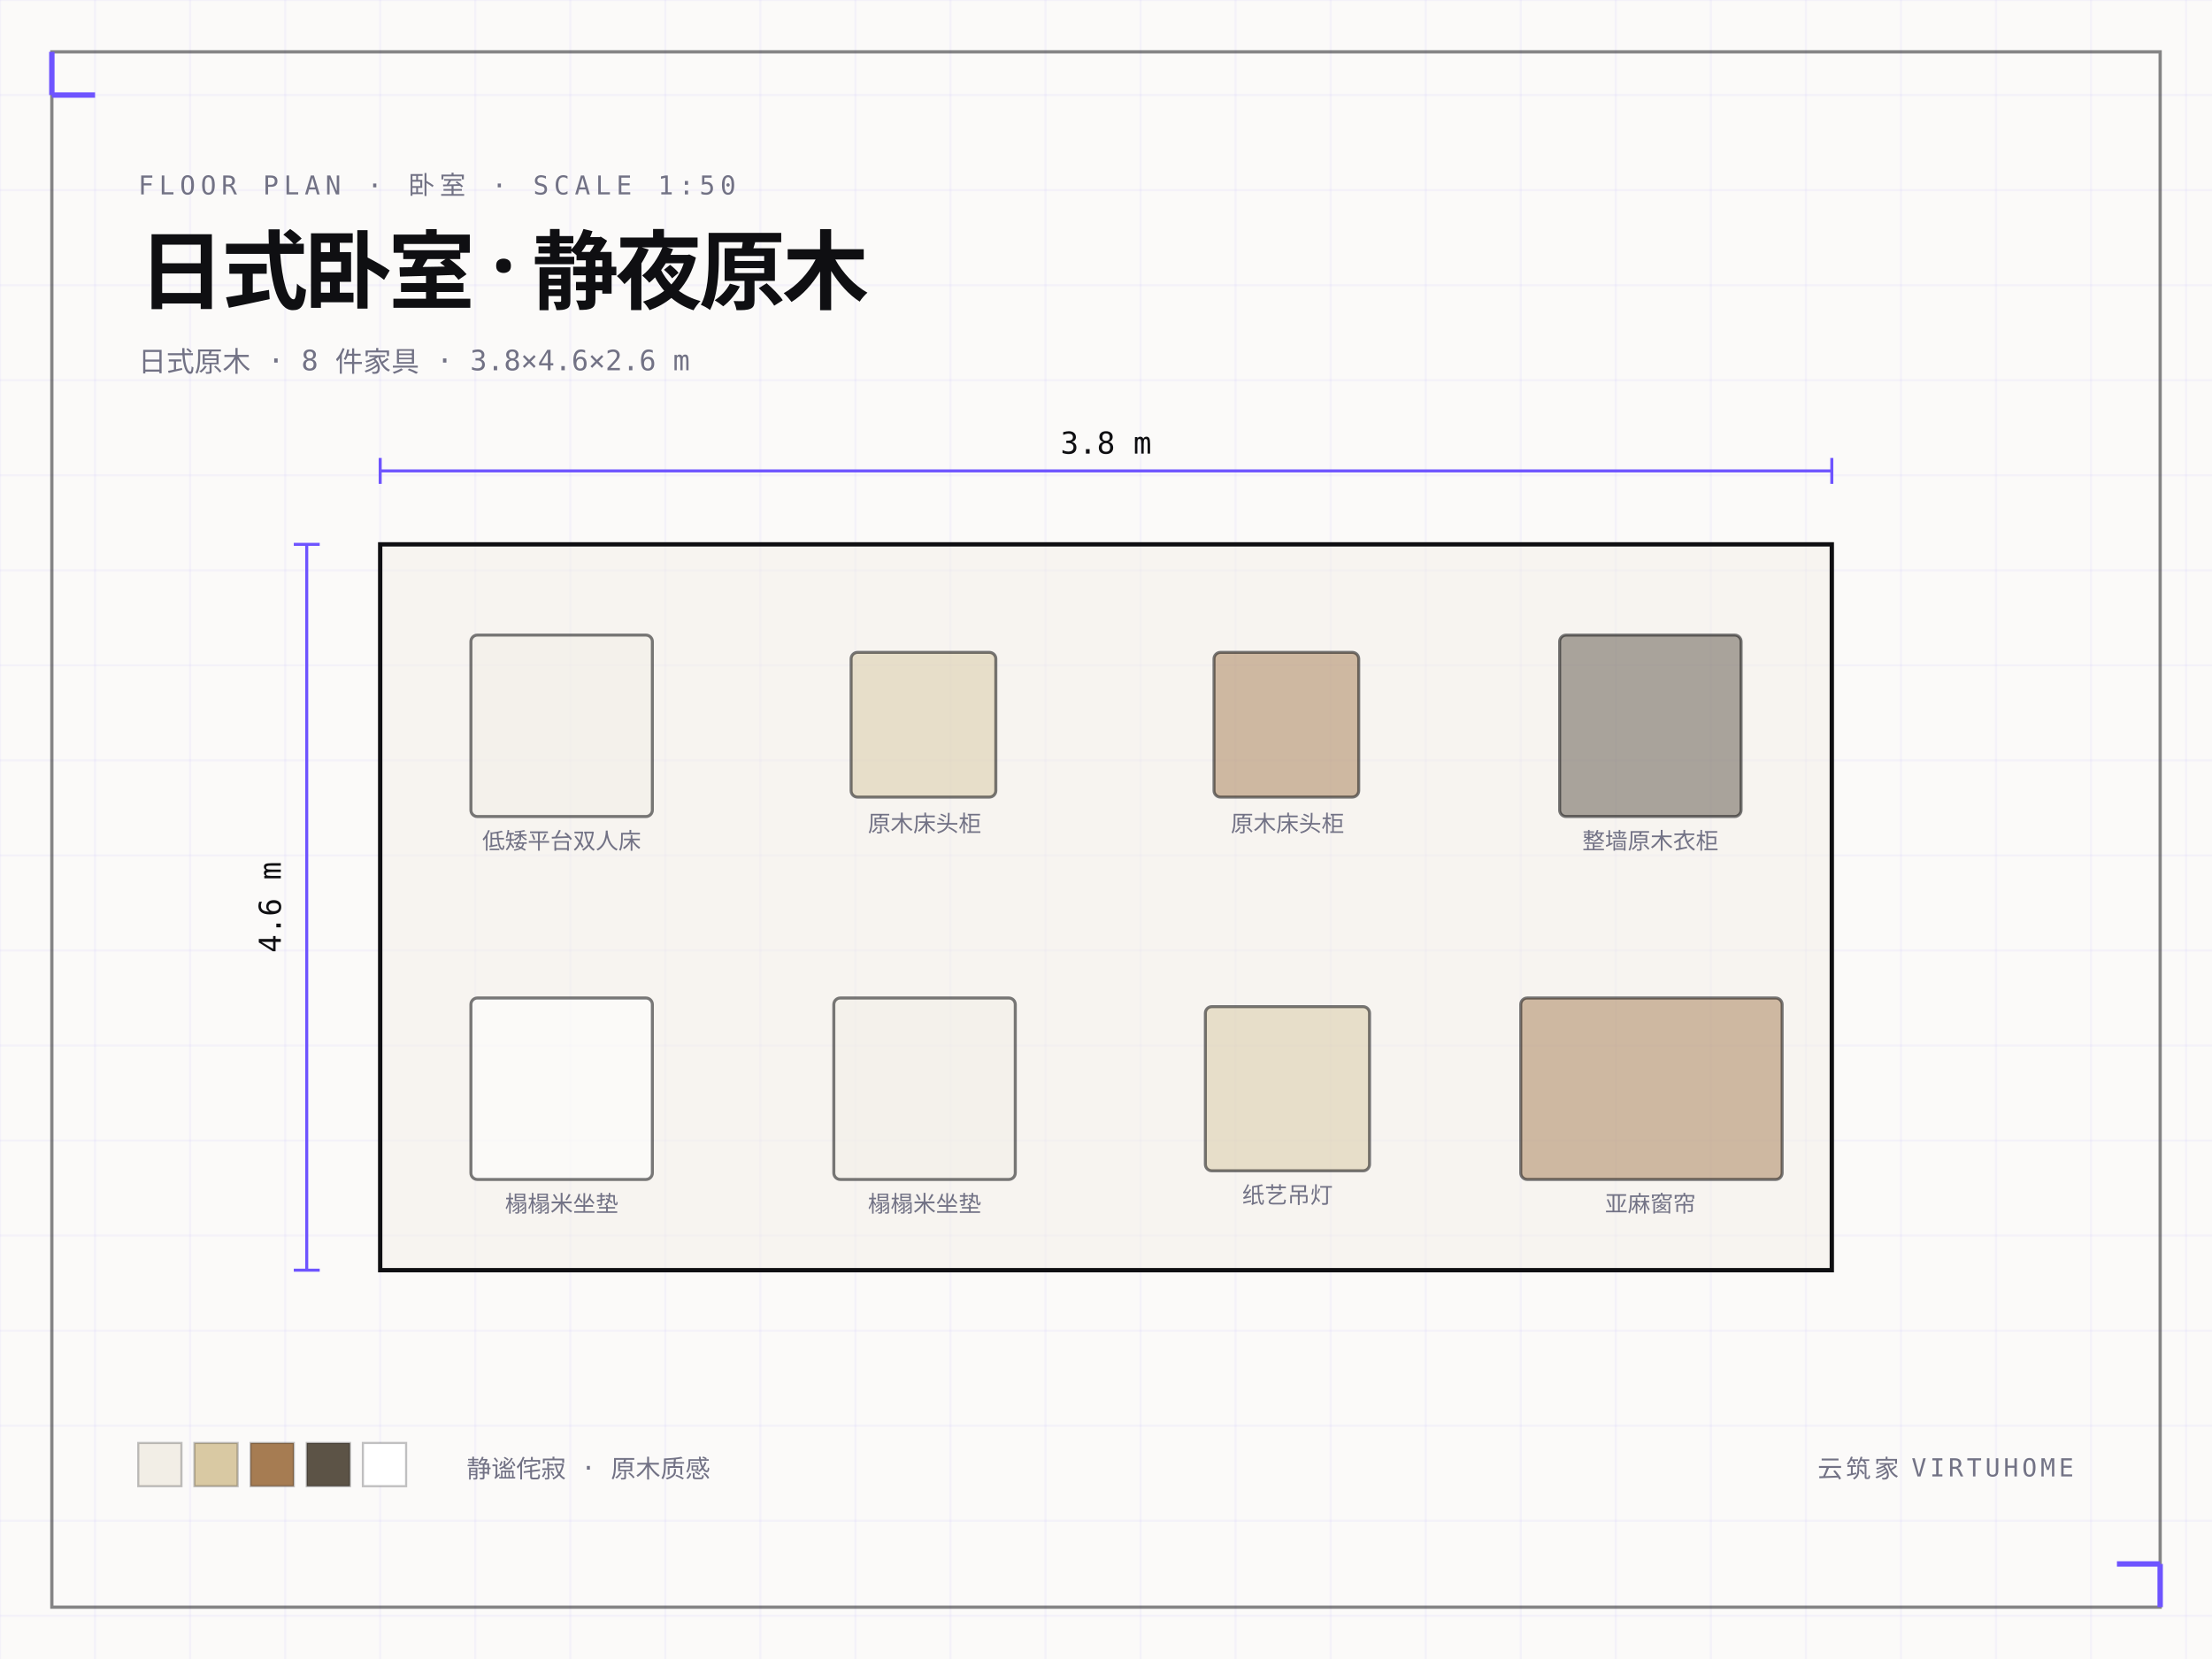
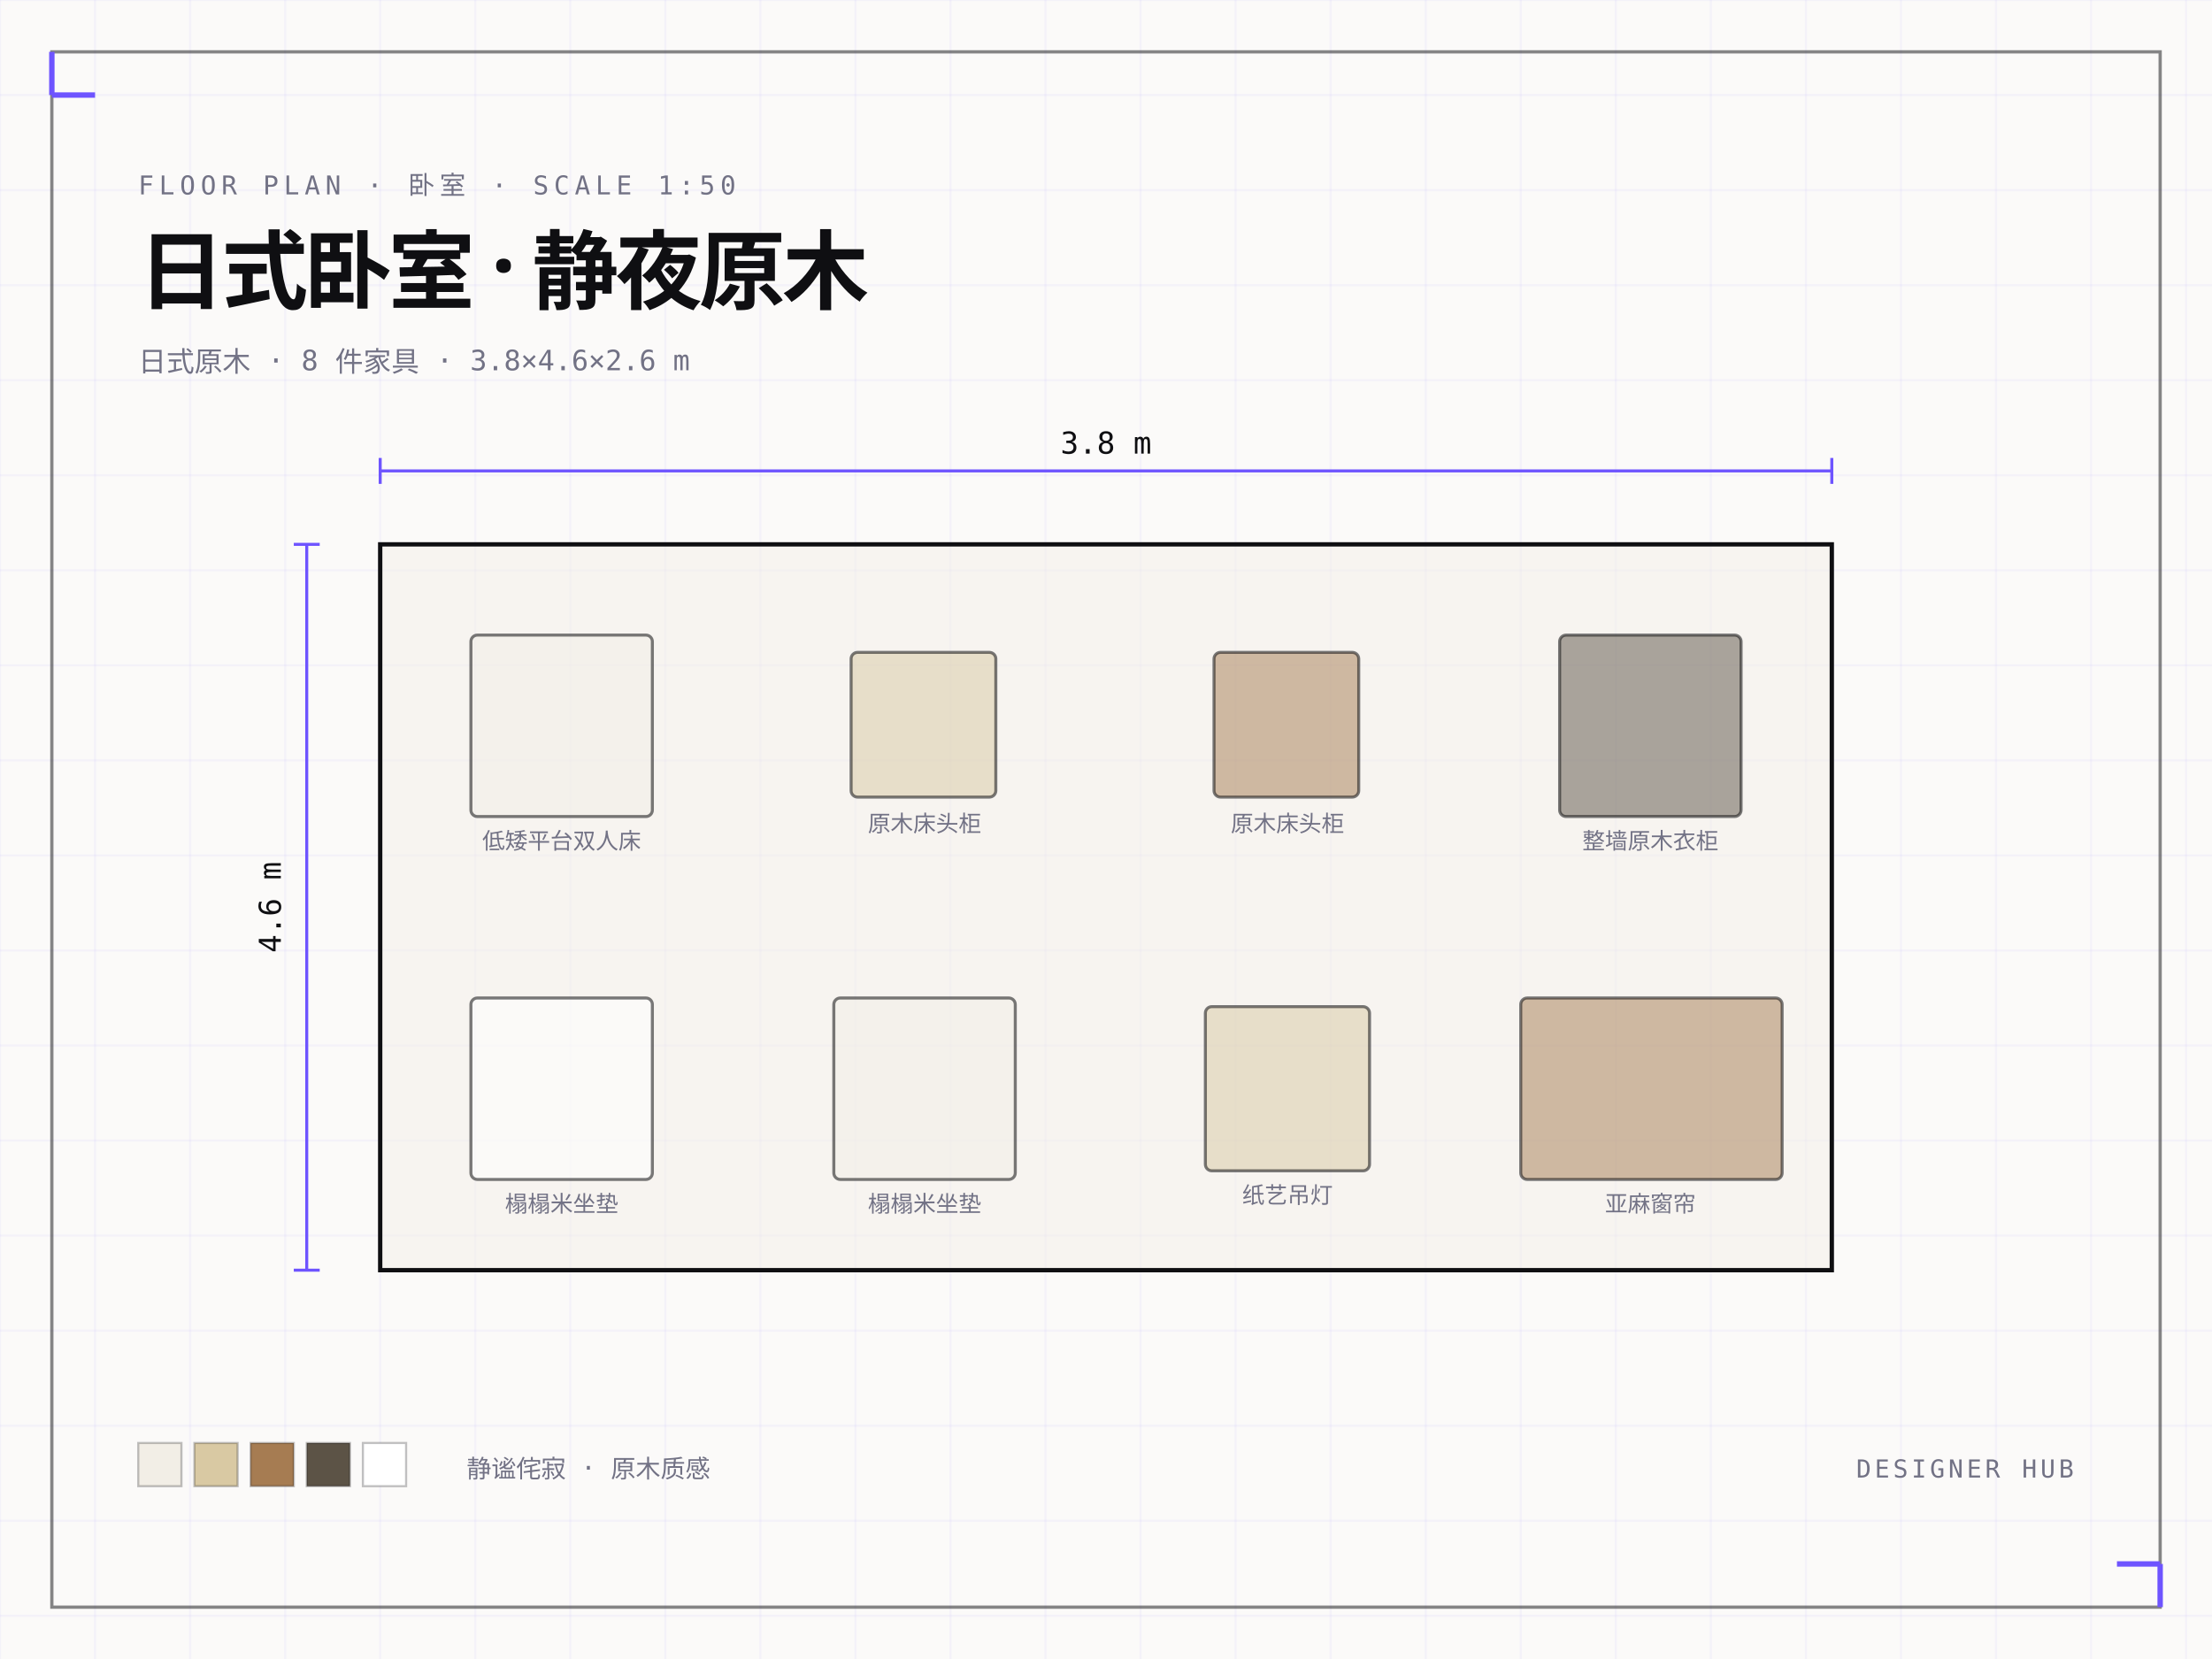
<svg xmlns="http://www.w3.org/2000/svg" viewBox="0 0 1024 768" width="1024" height="768" role="img" aria-label="日式卧室 · 静夜原木 平面预览图">
  <rect width="1024" height="768" fill="#FBFAF9" />
  <g>
    <line x1="0" y1="0" x2="0" y2="768" stroke="#6E54FF" stroke-opacity="0.05" stroke-width="1" />
    <line x1="44" y1="0" x2="44" y2="768" stroke="#6E54FF" stroke-opacity="0.05" stroke-width="1" />
    <line x1="88" y1="0" x2="88" y2="768" stroke="#6E54FF" stroke-opacity="0.05" stroke-width="1" />
    <line x1="132" y1="0" x2="132" y2="768" stroke="#6E54FF" stroke-opacity="0.05" stroke-width="1" />
    <line x1="176" y1="0" x2="176" y2="768" stroke="#6E54FF" stroke-opacity="0.05" stroke-width="1" />
    <line x1="220" y1="0" x2="220" y2="768" stroke="#6E54FF" stroke-opacity="0.05" stroke-width="1" />
    <line x1="264" y1="0" x2="264" y2="768" stroke="#6E54FF" stroke-opacity="0.05" stroke-width="1" />
    <line x1="308" y1="0" x2="308" y2="768" stroke="#6E54FF" stroke-opacity="0.05" stroke-width="1" />
    <line x1="352" y1="0" x2="352" y2="768" stroke="#6E54FF" stroke-opacity="0.05" stroke-width="1" />
    <line x1="396" y1="0" x2="396" y2="768" stroke="#6E54FF" stroke-opacity="0.05" stroke-width="1" />
    <line x1="440" y1="0" x2="440" y2="768" stroke="#6E54FF" stroke-opacity="0.05" stroke-width="1" />
    <line x1="484" y1="0" x2="484" y2="768" stroke="#6E54FF" stroke-opacity="0.05" stroke-width="1" />
    <line x1="528" y1="0" x2="528" y2="768" stroke="#6E54FF" stroke-opacity="0.05" stroke-width="1" />
    <line x1="572" y1="0" x2="572" y2="768" stroke="#6E54FF" stroke-opacity="0.05" stroke-width="1" />
    <line x1="616" y1="0" x2="616" y2="768" stroke="#6E54FF" stroke-opacity="0.05" stroke-width="1" />
    <line x1="660" y1="0" x2="660" y2="768" stroke="#6E54FF" stroke-opacity="0.05" stroke-width="1" />
    <line x1="704" y1="0" x2="704" y2="768" stroke="#6E54FF" stroke-opacity="0.05" stroke-width="1" />
    <line x1="748" y1="0" x2="748" y2="768" stroke="#6E54FF" stroke-opacity="0.05" stroke-width="1" />
    <line x1="792" y1="0" x2="792" y2="768" stroke="#6E54FF" stroke-opacity="0.05" stroke-width="1" />
    <line x1="836" y1="0" x2="836" y2="768" stroke="#6E54FF" stroke-opacity="0.05" stroke-width="1" />
    <line x1="880" y1="0" x2="880" y2="768" stroke="#6E54FF" stroke-opacity="0.05" stroke-width="1" />
    <line x1="924" y1="0" x2="924" y2="768" stroke="#6E54FF" stroke-opacity="0.05" stroke-width="1" />
    <line x1="968" y1="0" x2="968" y2="768" stroke="#6E54FF" stroke-opacity="0.05" stroke-width="1" />
    <line x1="1012" y1="0" x2="1012" y2="768" stroke="#6E54FF" stroke-opacity="0.05" stroke-width="1" />
    <line x1="0" y1="0" x2="1024" y2="0" stroke="#6E54FF" stroke-opacity="0.05" stroke-width="1" />
    <line x1="0" y1="44" x2="1024" y2="44" stroke="#6E54FF" stroke-opacity="0.05" stroke-width="1" />
    <line x1="0" y1="88" x2="1024" y2="88" stroke="#6E54FF" stroke-opacity="0.05" stroke-width="1" />
    <line x1="0" y1="132" x2="1024" y2="132" stroke="#6E54FF" stroke-opacity="0.05" stroke-width="1" />
    <line x1="0" y1="176" x2="1024" y2="176" stroke="#6E54FF" stroke-opacity="0.05" stroke-width="1" />
    <line x1="0" y1="220" x2="1024" y2="220" stroke="#6E54FF" stroke-opacity="0.05" stroke-width="1" />
    <line x1="0" y1="264" x2="1024" y2="264" stroke="#6E54FF" stroke-opacity="0.05" stroke-width="1" />
    <line x1="0" y1="308" x2="1024" y2="308" stroke="#6E54FF" stroke-opacity="0.05" stroke-width="1" />
    <line x1="0" y1="352" x2="1024" y2="352" stroke="#6E54FF" stroke-opacity="0.05" stroke-width="1" />
    <line x1="0" y1="396" x2="1024" y2="396" stroke="#6E54FF" stroke-opacity="0.05" stroke-width="1" />
    <line x1="0" y1="440" x2="1024" y2="440" stroke="#6E54FF" stroke-opacity="0.05" stroke-width="1" />
    <line x1="0" y1="484" x2="1024" y2="484" stroke="#6E54FF" stroke-opacity="0.05" stroke-width="1" />
    <line x1="0" y1="528" x2="1024" y2="528" stroke="#6E54FF" stroke-opacity="0.05" stroke-width="1" />
    <line x1="0" y1="572" x2="1024" y2="572" stroke="#6E54FF" stroke-opacity="0.05" stroke-width="1" />
    <line x1="0" y1="616" x2="1024" y2="616" stroke="#6E54FF" stroke-opacity="0.05" stroke-width="1" />
    <line x1="0" y1="660" x2="1024" y2="660" stroke="#6E54FF" stroke-opacity="0.05" stroke-width="1" />
    <line x1="0" y1="704" x2="1024" y2="704" stroke="#6E54FF" stroke-opacity="0.05" stroke-width="1" />
    <line x1="0" y1="748" x2="1024" y2="748" stroke="#6E54FF" stroke-opacity="0.05" stroke-width="1" />
  </g>
  <rect x="24" y="24" width="976" height="720" fill="none" stroke="#0F0F12" stroke-opacity="0.5" stroke-width="1.5" />
  <path d="M24 44 H44 M24 24 V44" stroke="#6E54FF" stroke-width="2.5" fill="none" />
  <path d="M1000 724 H980 M1000 744 V724" stroke="#6E54FF" stroke-width="2.5" fill="none" />
  <rect x="176" y="252" width="672" height="336" fill="#F2EEE6" fill-opacity="0.45" stroke="#0F0F12" stroke-width="2" />
  <g>
    <g>
      <rect x="218" y="294" width="84" height="84" rx="3" fill="#F2EEE6" fill-opacity="0.5" stroke="#0F0F12" stroke-opacity="0.55" stroke-width="1.4" />
      <text x="260" y="393" text-anchor="middle" font-family="ui-monospace, SFMono-Regular, Menlo, Consolas, monospace" font-size="10.5" fill="#727285">低矮平台双人床</text>
    </g>
    <g>
      <rect x="394" y="302" width="67" height="67" rx="3" fill="#D9C9A3" fill-opacity="0.5" stroke="#0F0F12" stroke-opacity="0.55" stroke-width="1.4" />
      <text x="428" y="385" text-anchor="middle" font-family="ui-monospace, SFMono-Regular, Menlo, Consolas, monospace" font-size="10.5" fill="#727285">原木床头柜</text>
    </g>
    <g>
      <rect x="562" y="302" width="67" height="67" rx="3" fill="#A67C52" fill-opacity="0.5" stroke="#0F0F12" stroke-opacity="0.55" stroke-width="1.4" />
      <text x="596" y="385" text-anchor="middle" font-family="ui-monospace, SFMono-Regular, Menlo, Consolas, monospace" font-size="10.5" fill="#727285">原木床头柜</text>
    </g>
    <g>
      <rect x="722" y="294" width="84" height="84" rx="3" fill="#5C5346" fill-opacity="0.5" stroke="#0F0F12" stroke-opacity="0.55" stroke-width="1.4" />
      <text x="764" y="393" text-anchor="middle" font-family="ui-monospace, SFMono-Regular, Menlo, Consolas, monospace" font-size="10.5" fill="#727285">整墙原木衣柜</text>
    </g>
    <g>
      <rect x="218" y="462" width="84" height="84" rx="3" fill="#FFFFFF" fill-opacity="0.5" stroke="#0F0F12" stroke-opacity="0.55" stroke-width="1.4" />
      <text x="260" y="561" text-anchor="middle" font-family="ui-monospace, SFMono-Regular, Menlo, Consolas, monospace" font-size="10.5" fill="#727285">榻榻米坐垫</text>
    </g>
    <g>
      <rect x="386" y="462" width="84" height="84" rx="3" fill="#F2EEE6" fill-opacity="0.5" stroke="#0F0F12" stroke-opacity="0.55" stroke-width="1.4" />
      <text x="428" y="561" text-anchor="middle" font-family="ui-monospace, SFMono-Regular, Menlo, Consolas, monospace" font-size="10.5" fill="#727285">榻榻米坐垫</text>
    </g>
    <g>
      <rect x="558" y="466" width="76" height="76" rx="3" fill="#D9C9A3" fill-opacity="0.5" stroke="#0F0F12" stroke-opacity="0.55" stroke-width="1.4" />
      <text x="596" y="557" text-anchor="middle" font-family="ui-monospace, SFMono-Regular, Menlo, Consolas, monospace" font-size="10.5" fill="#727285">纸艺吊灯</text>
    </g>
    <g>
      <rect x="704" y="462" width="121" height="84" rx="3" fill="#A67C52" fill-opacity="0.5" stroke="#0F0F12" stroke-opacity="0.55" stroke-width="1.4" />
      <text x="764" y="561" text-anchor="middle" font-family="ui-monospace, SFMono-Regular, Menlo, Consolas, monospace" font-size="10.5" fill="#727285">亚麻窗帘</text>
    </g>
  </g>
  <g stroke="#6E54FF" stroke-width="1.4" fill="none">
    <path d="M176 218 H848" />
    <path d="M176 212 V224" />
    <path d="M848 212 V224" />
    <path d="M142 252 V588" />
    <path d="M136 252 H148" />
    <path d="M136 588 H148" />
  </g>
  <text x="512" y="210" text-anchor="middle" font-family="ui-monospace, SFMono-Regular, Menlo, Consolas, monospace" font-size="14" fill="#0F0F12">3.8 m</text>
  <text x="130" y="420" text-anchor="middle" font-family="ui-monospace, SFMono-Regular, Menlo, Consolas, monospace" font-size="14" fill="#0F0F12" transform="rotate(-90 130 420)">4.6 m</text>
  <text x="64" y="90" font-family="ui-monospace, SFMono-Regular, Menlo, Consolas, monospace" font-size="12" letter-spacing="2.4" fill="#727285">FLOOR PLAN · 卧室 · SCALE 1:50</text>
  <text x="64" y="140" font-family="Archivo, PingFang SC, Hiragino Sans GB, Microsoft YaHei, sans-serif" font-size="40" font-weight="800" letter-spacing="-1.4" fill="#0F0F12">日式卧室 · 静夜原木</text>
  <text x="64" y="172" font-family="ui-monospace, SFMono-Regular, Menlo, Consolas, monospace" font-size="13" fill="#727285">日式原木 · 8 件家具 · 3.8×4.6×2.6 m</text>
  <rect x="64" y="668" width="20" height="20" fill="#F2EEE6" stroke="#0F0F12" stroke-opacity="0.25" />
  <rect x="90" y="668" width="20" height="20" fill="#D9C9A3" stroke="#0F0F12" stroke-opacity="0.25" />
  <rect x="116" y="668" width="20" height="20" fill="#A67C52" stroke="#0F0F12" stroke-opacity="0.25" />
  <rect x="142" y="668" width="20" height="20" fill="#5C5346" stroke="#0F0F12" stroke-opacity="0.25" />
  <rect x="168" y="668" width="20" height="20" fill="#FFFFFF" stroke="#0F0F12" stroke-opacity="0.25" />
  <text x="216" y="684" font-family="ui-monospace, SFMono-Regular, Menlo, Consolas, monospace" font-size="11.5" fill="#727285">静谧侘寂 · 原木质感</text>
-   <text x="960" y="684" text-anchor="end" font-family="ui-monospace, SFMono-Regular, Menlo, Consolas, monospace" font-size="11.5" letter-spacing="1.6" fill="#727285">云筑家 VIRTUHOME</text>
+   <text x="960" y="684" text-anchor="end" font-family="ui-monospace, SFMono-Regular, Menlo, Consolas, monospace" font-size="11.5" letter-spacing="1.6" fill="#727285">DESIGNER HUB</text>
</svg>
